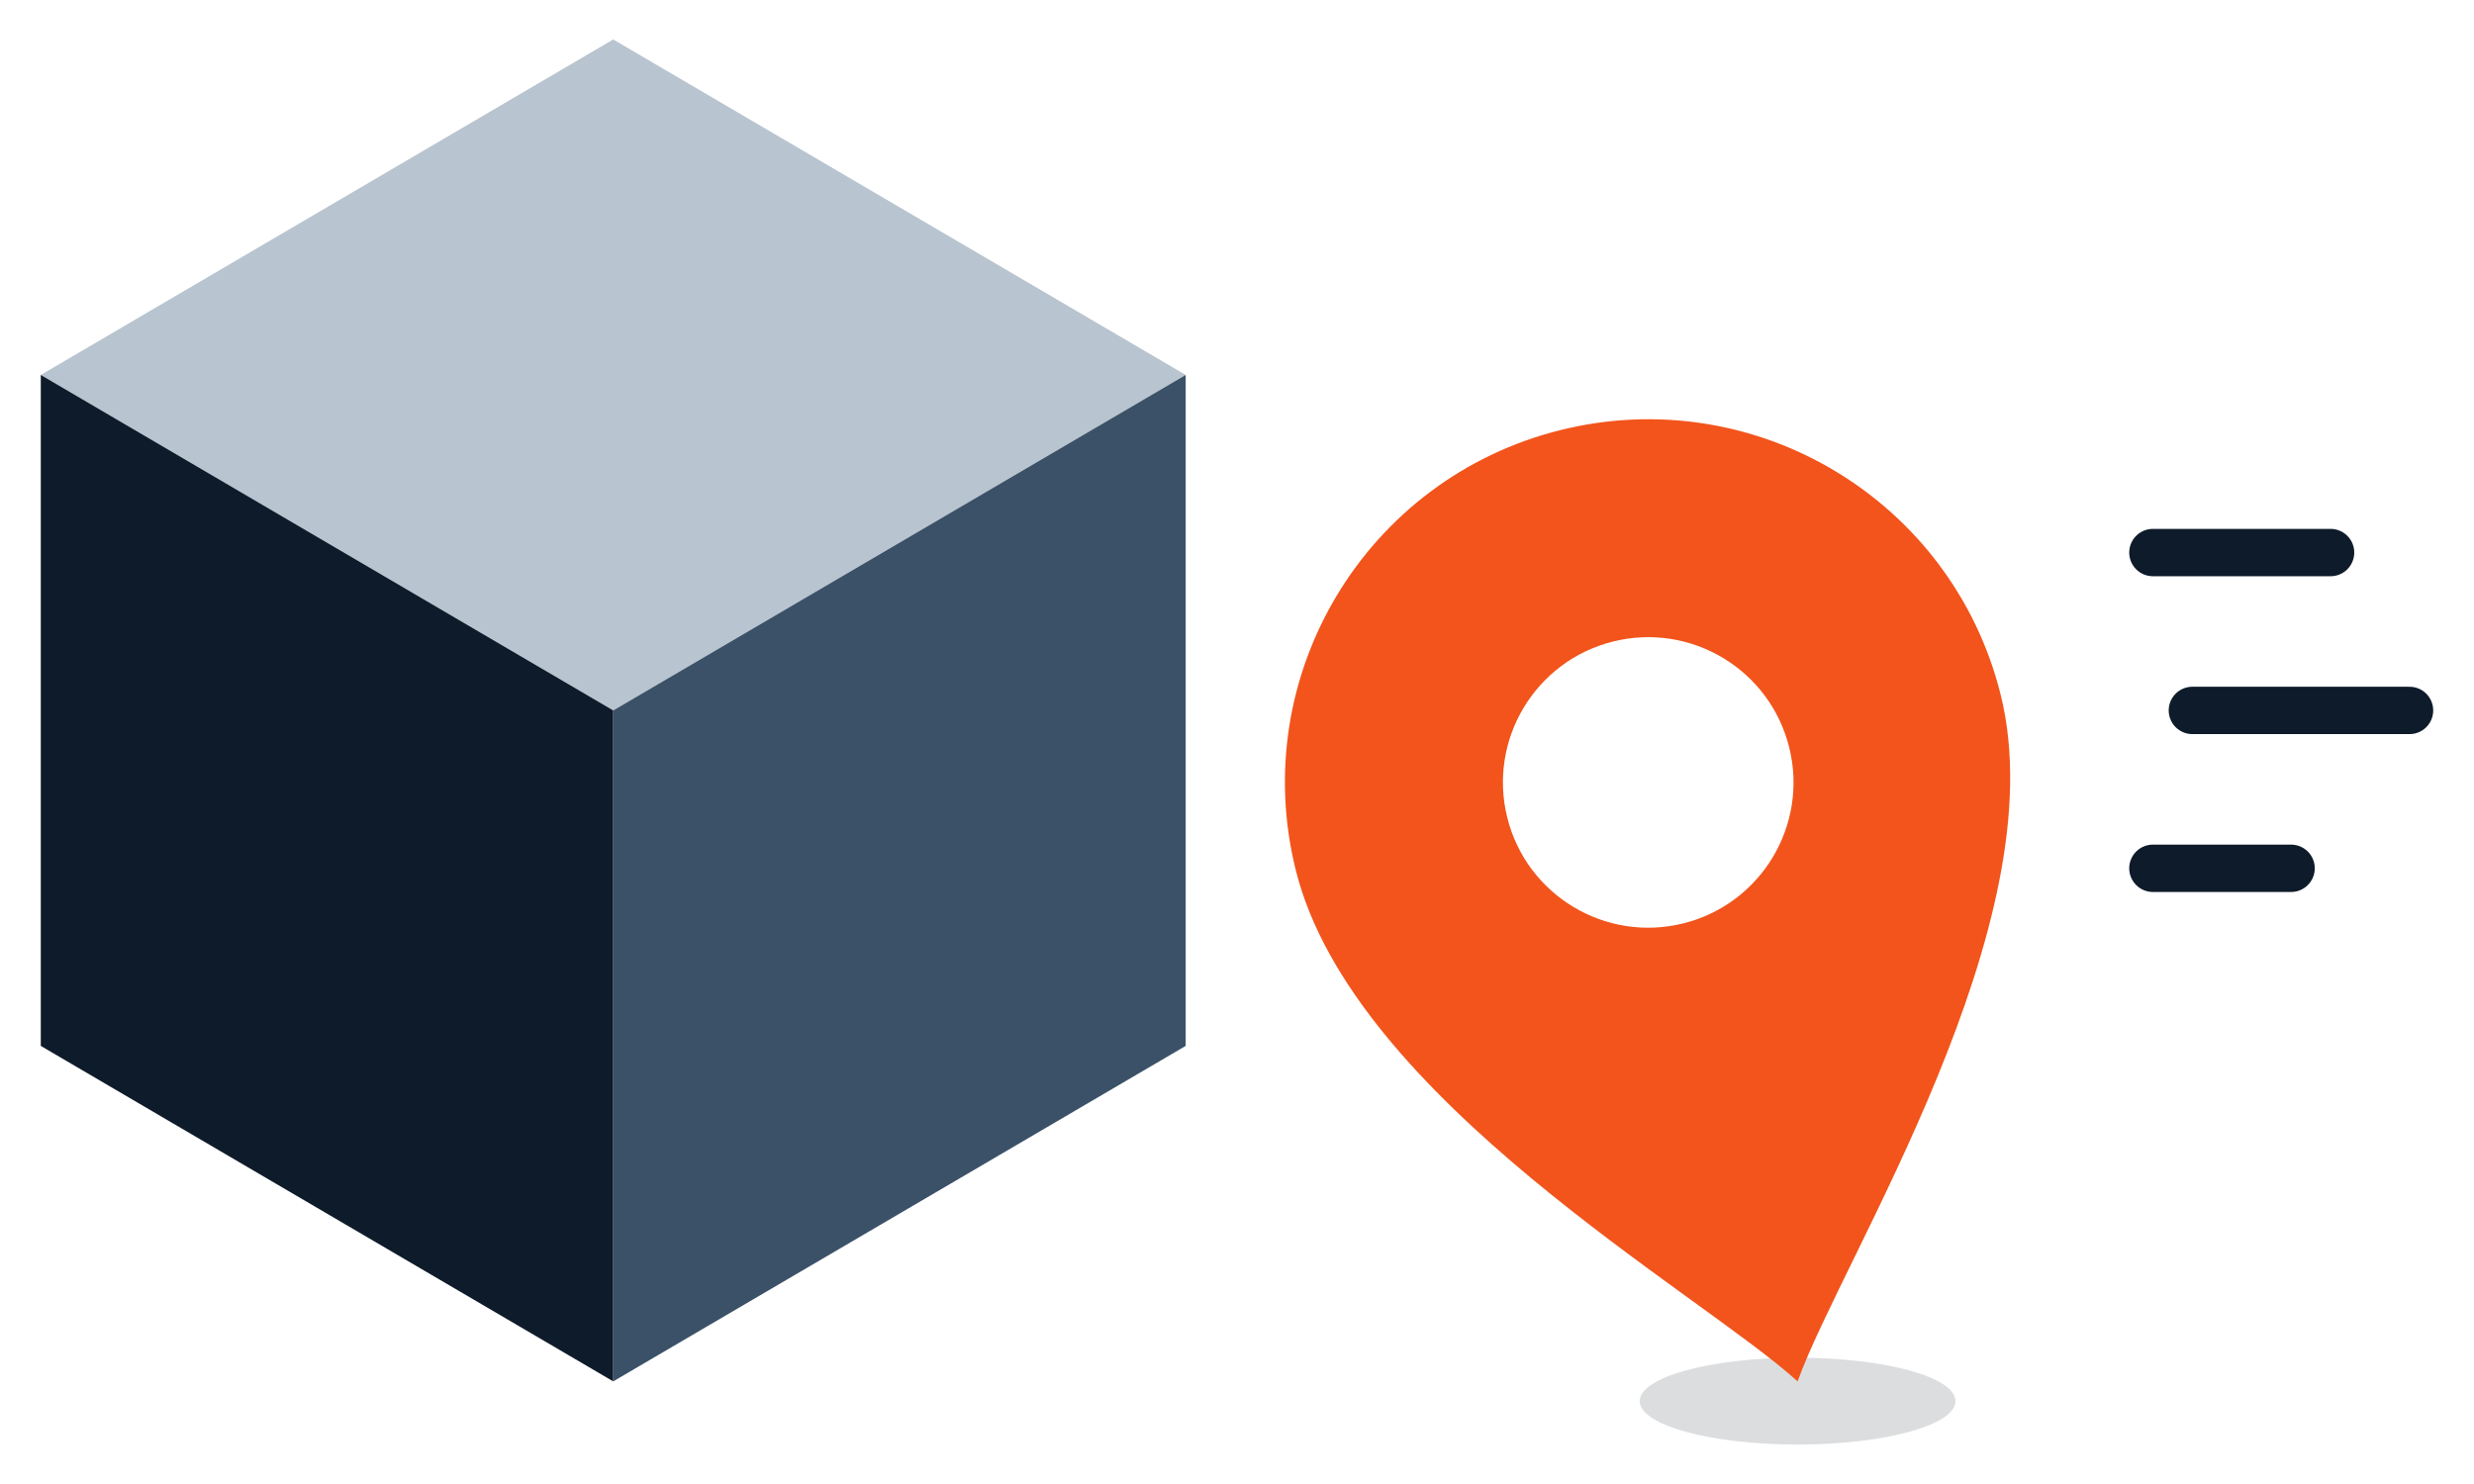
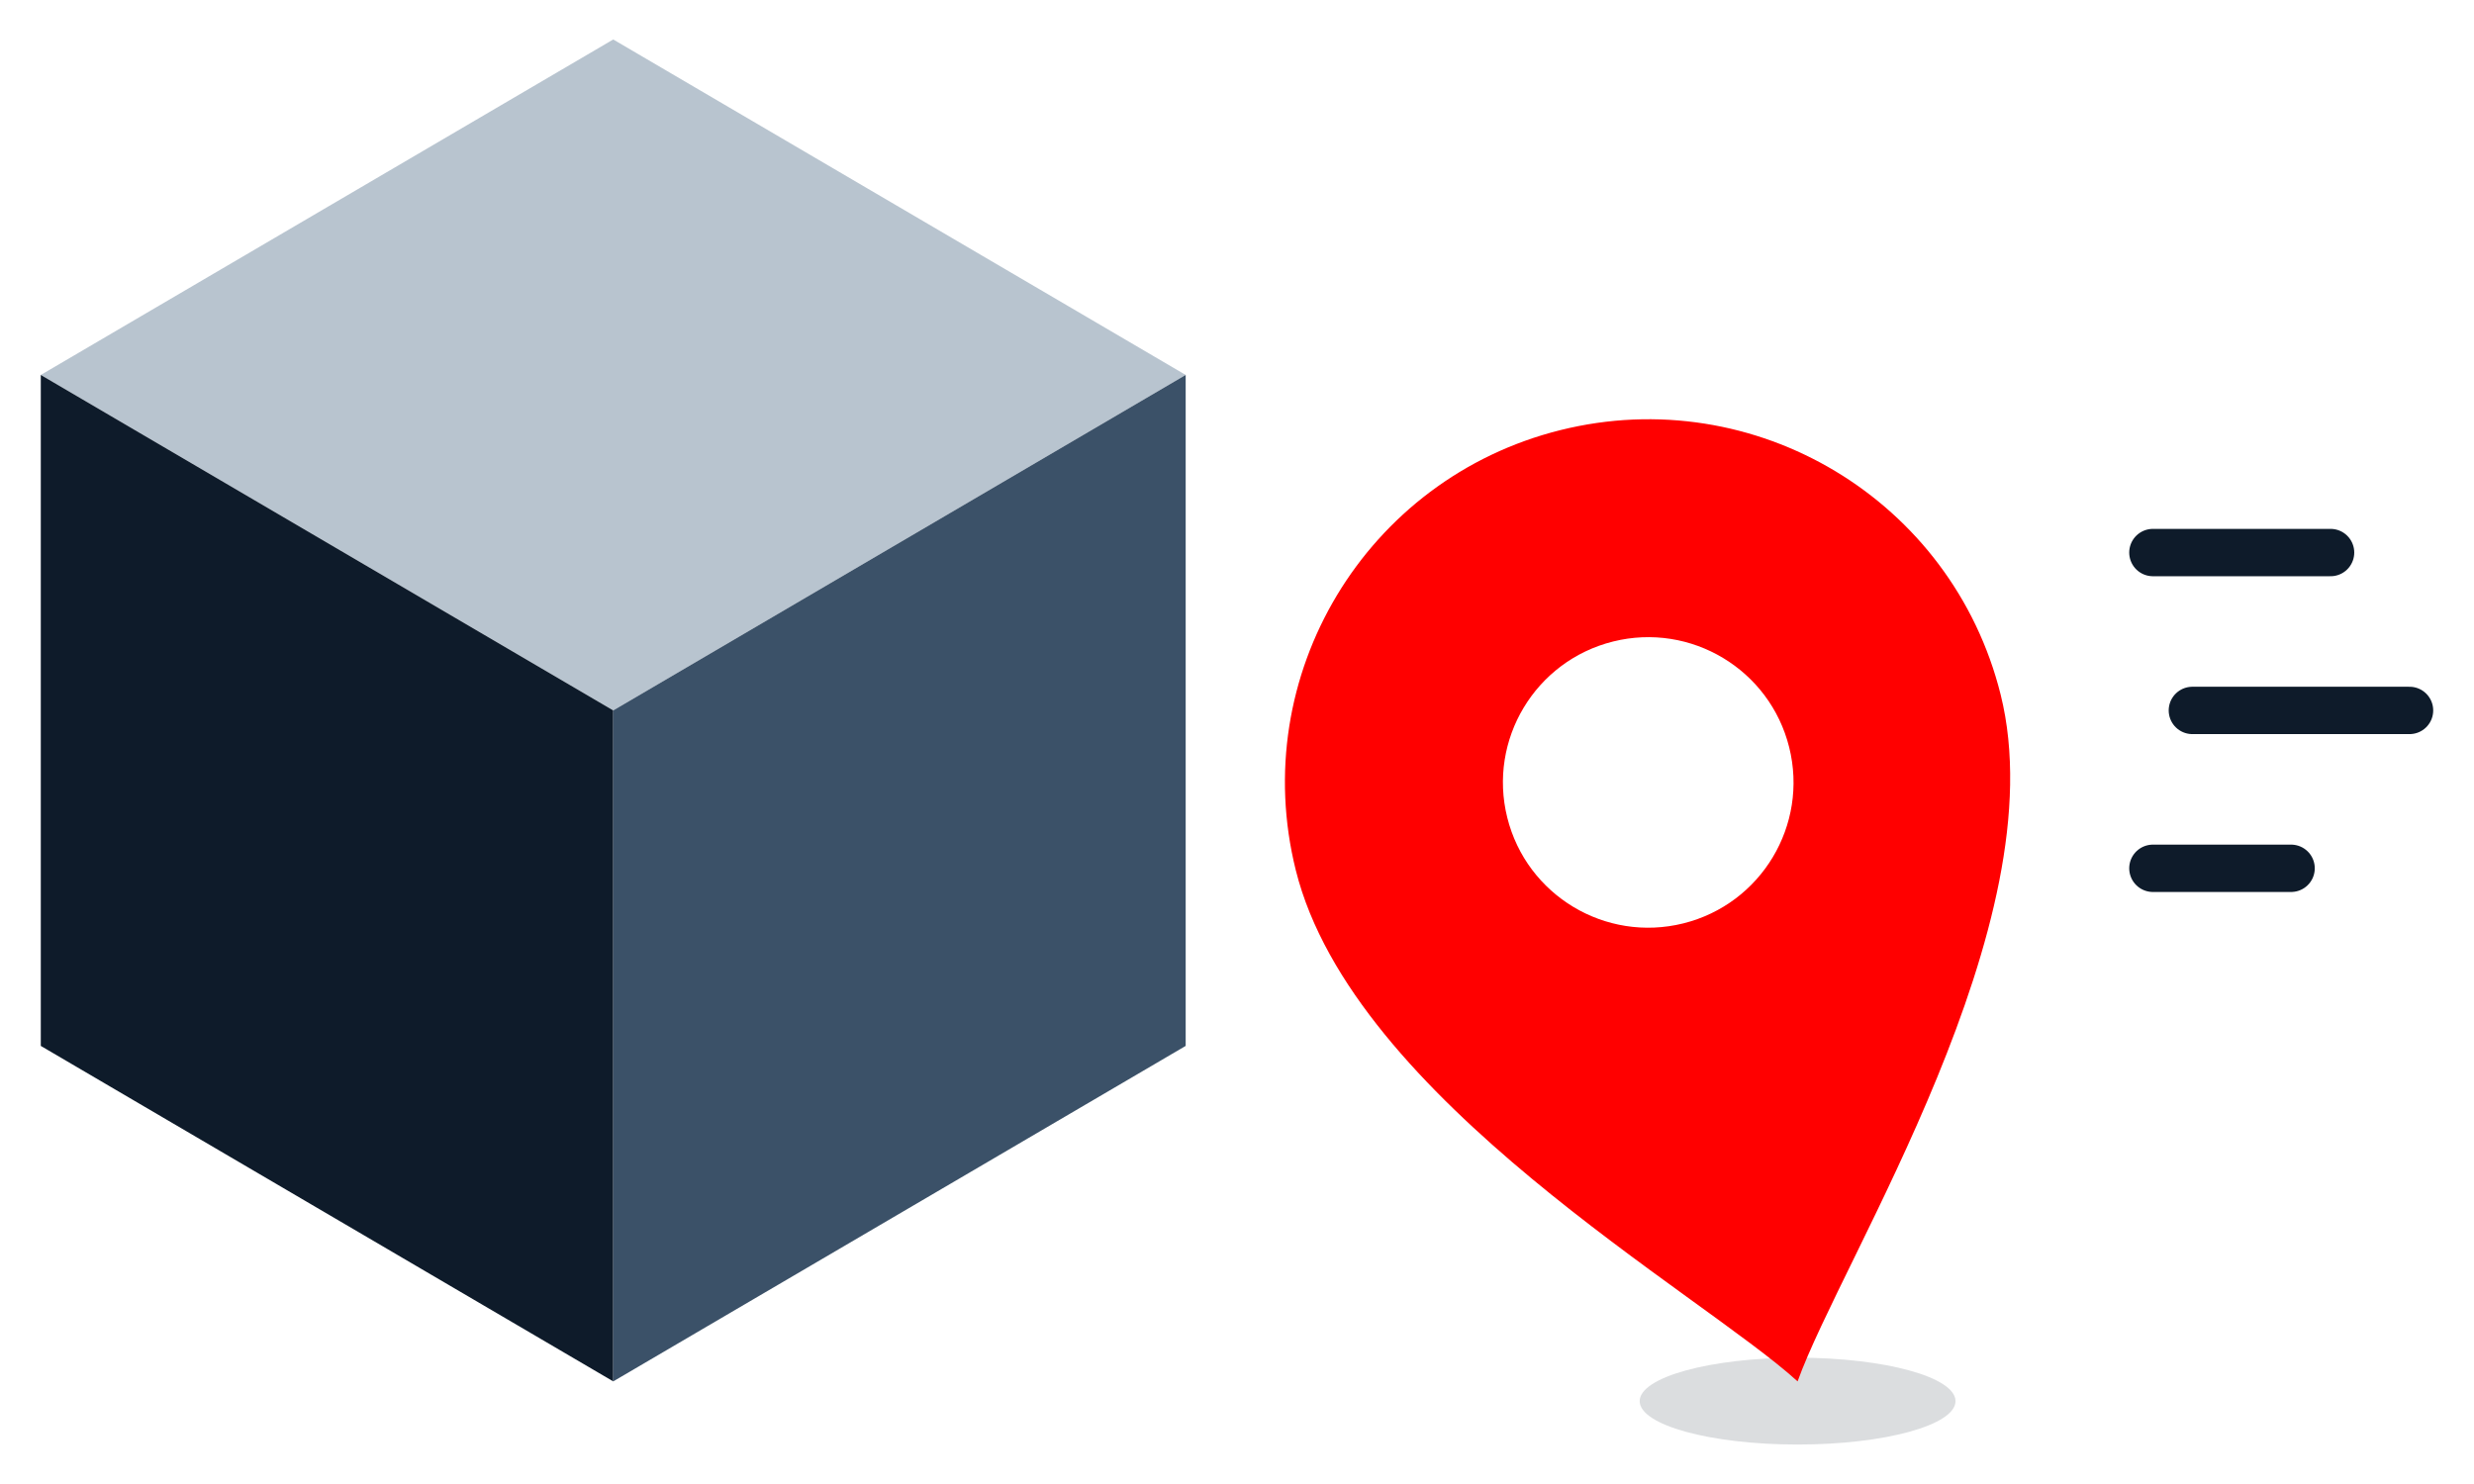
<svg xmlns="http://www.w3.org/2000/svg" viewBox="27.00 34.00 125.20 75.20" width="125" height="75" role="img" aria-label="SiteKick Bildmarke">
  <ellipse cx="118" cy="105" rx="8" ry="2.2" fill="#0E1B2A" fill-opacity="0.15" />
  <path d="M58.00 36.00 L87.00 53.00 L58.00 70.00 L29.00 53.00 Z" fill="#B8C4CF" />
  <path d="M29.00 53.00 L58.00 70.00 L58.00 104.00 L29.00 87.00 Z" fill="#0E1B2A" />
  <path d="M58.00 70.00 L87.00 53.00 L87.00 87.00 L58.00 104.00 Z" fill="#3B5168" />
-   <path d="M50 114 C42 102 10 72 10 46 C10 23.9 27.9 6 50 6 C72.1 6 90 23.9 90 46 C90 72 58 102 50 114 Z M34 46 A16 16 0 1 0 66 46 A16 16 0 1 0 34 46 Z" fill="#F2541B" fill-rule="evenodd" transform="translate(118 104) rotate(-14) scale(0.46) translate(-50 -114)" />
+   <path d="M50 114 C42 102 10 72 10 46 C10 23.9 27.9 6 50 6 C72.1 6 90 23.9 90 46 C90 72 58 102 50 114 Z M34 46 A16 16 0 1 0 66 46 A16 16 0 1 0 34 46 Z" fill="#FF0000" fill-rule="evenodd" transform="translate(118 104) rotate(-14) scale(0.46) translate(-50 -114)" />
  <g stroke="#0E1B2A" stroke-width="2.4" stroke-linecap="round">
    <line x1="136" y1="62" x2="145" y2="62" />
    <line x1="138" y1="70" x2="149" y2="70" />
    <line x1="136" y1="78" x2="143" y2="78" />
  </g>
</svg>
